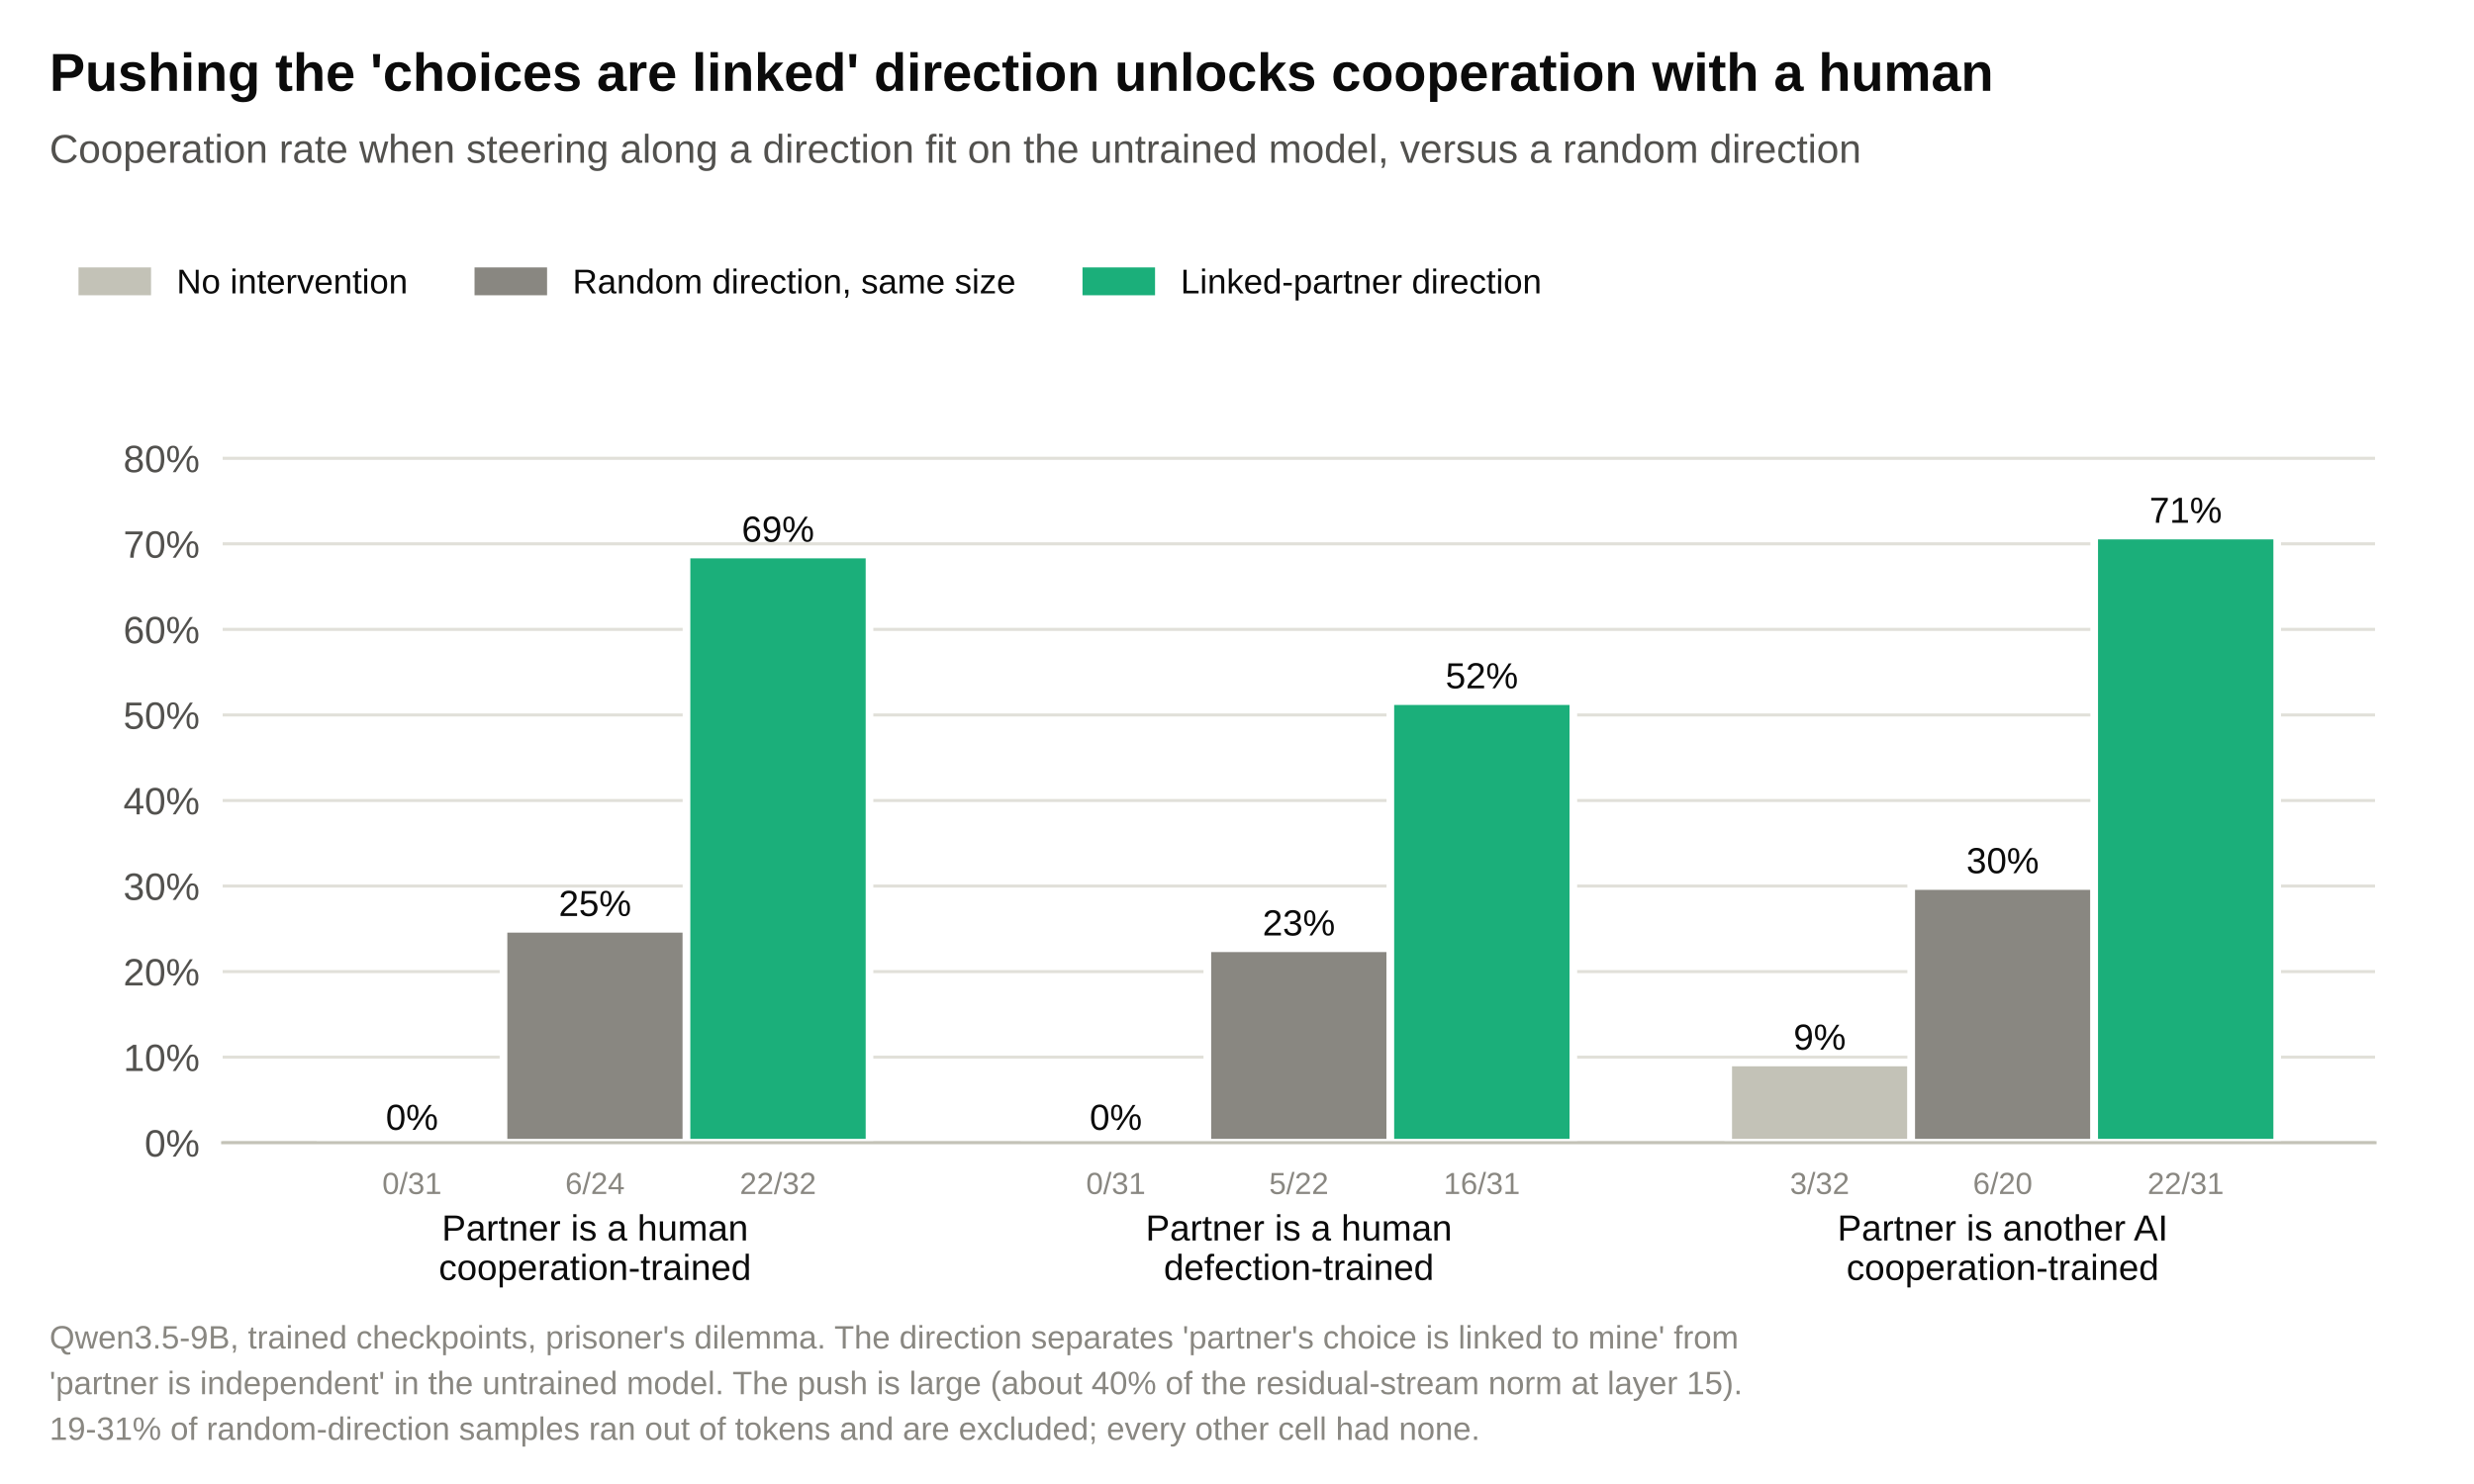
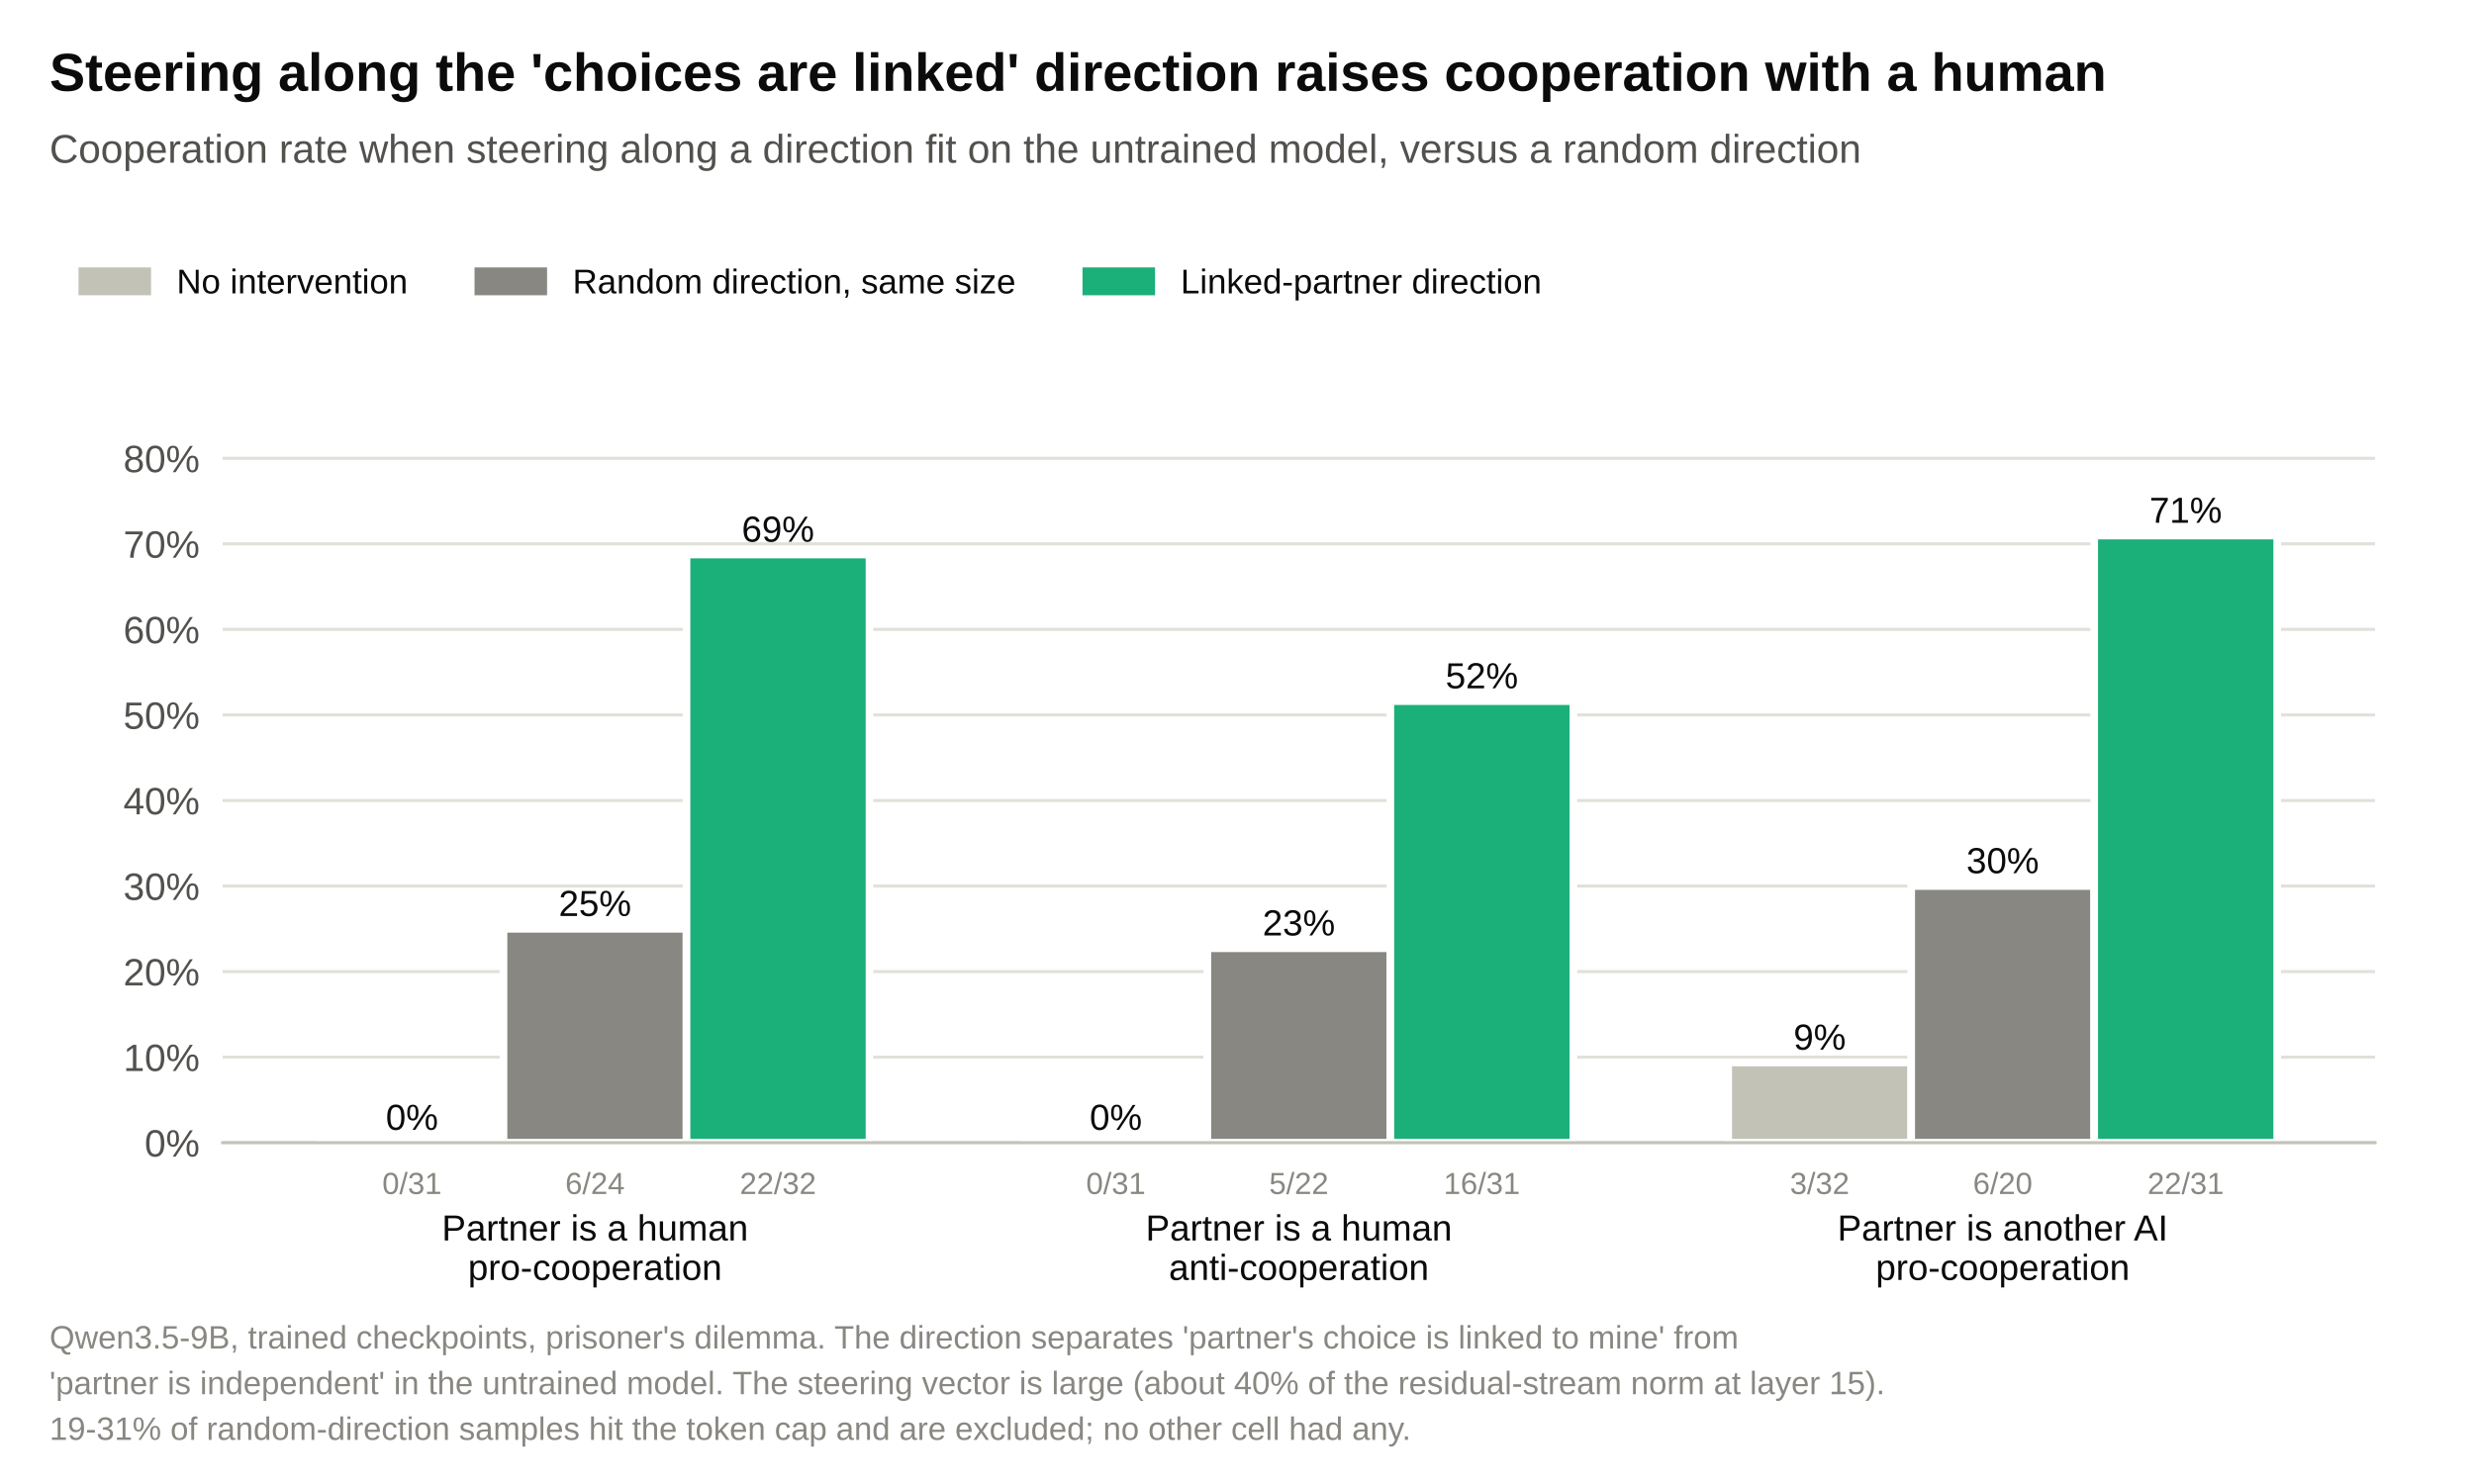
<svg xmlns="http://www.w3.org/2000/svg" width="648pt" height="388.8pt" viewBox="0 0 648 388.8" version="1.1">
  <defs>
    <style type="text/css">*{stroke-linejoin: round; stroke-linecap: butt}</style>
  </defs>
  <g id="figure_1">
    <g id="patch_1">
      <path d="M 0 388.8  L 648 388.8  L 648 0  L 0 0  z " style="fill: #ffffff" />
    </g>
    <g id="axes_1">
      <g id="patch_2">
        <path d="M 58.32 299.376  L 622.08 299.376  L 622.08 108.864  L 58.32 108.864  z " style="fill: #ffffff" />
      </g>
      <g id="matplotlib.axis_1">
        <g id="xtick_1">
          <g id="line2d_1" />
          <g id="text_1">
            <text style="font-size: 9.5px; font-family: 'Liberation Sans'; fill: #0b0b0b" transform="translate(115.7156 325.0043)">Partner is a human</text>
-             <text style="font-size: 9.5px; font-family: 'Liberation Sans'; fill: #0b0b0b" transform="translate(114.9185 335.3439)">cooperation-trained</text>
+             <text style="font-size: 9.5px; font-family: 'Liberation Sans'; fill: #0b0b0b" transform="translate(122.5764 335.3439)">pro-cooperation</text>
          </g>
        </g>
        <g id="xtick_2">
          <g id="line2d_2" />
          <g id="text_2">
            <text style="font-size: 9.5px; font-family: 'Liberation Sans'; fill: #0b0b0b" transform="translate(300.0714 325.0043)">Partner is a human</text>
-             <text style="font-size: 9.5px; font-family: 'Liberation Sans'; fill: #0b0b0b" transform="translate(304.8192 335.3439)">defection-trained</text>
+             <text style="font-size: 9.5px; font-family: 'Liberation Sans'; fill: #0b0b0b" transform="translate(306.1388 335.3439)">anti-cooperation</text>
          </g>
        </g>
        <g id="xtick_3">
          <g id="line2d_3" />
          <g id="text_3">
            <text style="font-size: 9.5px; font-family: 'Liberation Sans'; fill: #0b0b0b" transform="translate(481.2566 325.0043)">Partner is another AI</text>
-             <text style="font-size: 9.5px; font-family: 'Liberation Sans'; fill: #0b0b0b" transform="translate(483.6301 335.3439)">cooperation-trained</text>
+             <text style="font-size: 9.5px; font-family: 'Liberation Sans'; fill: #0b0b0b" transform="translate(491.288 335.3439)">pro-cooperation</text>
          </g>
        </g>
      </g>
      <g id="matplotlib.axis_2">
        <g id="ytick_1">
          <g id="line2d_4">
-             <path d="M 58.32 299.376  L 622.08 299.376  " clip-path="url(#p62d923b2a8)" style="fill: none; stroke: #e1e0d9; stroke-width: 0.8; stroke-linecap: square" />
+             <path d="M 58.32 299.376  L 622.08 299.376  " clip-path="url(#p2da16a0596)" style="fill: none; stroke: #e1e0d9; stroke-width: 0.8; stroke-linecap: square" />
          </g>
          <g id="line2d_5" />
          <g id="text_4">
            <text style="font-size: 10px; font-family: 'Liberation Sans'; text-anchor: end; fill: #52514e" x="52.32" y="303.016" transform="rotate(-0 52.32 303.0161)">0%</text>
          </g>
        </g>
        <g id="ytick_2">
          <g id="line2d_6">
-             <path d="M 58.32 276.963  L 622.08 276.963  " clip-path="url(#p62d923b2a8)" style="fill: none; stroke: #e1e0d9; stroke-width: 0.8; stroke-linecap: square" />
+             <path d="M 58.32 276.963  L 622.08 276.963  " clip-path="url(#p2da16a0596)" style="fill: none; stroke: #e1e0d9; stroke-width: 0.8; stroke-linecap: square" />
          </g>
          <g id="line2d_7" />
          <g id="text_5">
            <text style="font-size: 10px; font-family: 'Liberation Sans'; text-anchor: end; fill: #52514e" x="52.32" y="280.603" transform="rotate(-0 52.32 280.603)">10%</text>
          </g>
        </g>
        <g id="ytick_3">
          <g id="line2d_8">
-             <path d="M 58.32 254.55  L 622.08 254.55  " clip-path="url(#p62d923b2a8)" style="fill: none; stroke: #e1e0d9; stroke-width: 0.8; stroke-linecap: square" />
+             <path d="M 58.32 254.55  L 622.08 254.55  " clip-path="url(#p2da16a0596)" style="fill: none; stroke: #e1e0d9; stroke-width: 0.8; stroke-linecap: square" />
          </g>
          <g id="line2d_9" />
          <g id="text_6">
            <text style="font-size: 10px; font-family: 'Liberation Sans'; text-anchor: end; fill: #52514e" x="52.32" y="258.19" transform="rotate(-0 52.32 258.1898)">20%</text>
          </g>
        </g>
        <g id="ytick_4">
          <g id="line2d_10">
-             <path d="M 58.32 232.136  L 622.08 232.136  " clip-path="url(#p62d923b2a8)" style="fill: none; stroke: #e1e0d9; stroke-width: 0.8; stroke-linecap: square" />
+             <path d="M 58.32 232.136  L 622.08 232.136  " clip-path="url(#p2da16a0596)" style="fill: none; stroke: #e1e0d9; stroke-width: 0.8; stroke-linecap: square" />
          </g>
          <g id="line2d_11" />
          <g id="text_7">
            <text style="font-size: 10px; font-family: 'Liberation Sans'; text-anchor: end; fill: #52514e" x="52.32" y="235.777" transform="rotate(-0 52.32 235.7766)">30%</text>
          </g>
        </g>
        <g id="ytick_5">
          <g id="line2d_12">
-             <path d="M 58.32 209.723  L 622.08 209.723  " clip-path="url(#p62d923b2a8)" style="fill: none; stroke: #e1e0d9; stroke-width: 0.8; stroke-linecap: square" />
+             <path d="M 58.32 209.723  L 622.08 209.723  " clip-path="url(#p2da16a0596)" style="fill: none; stroke: #e1e0d9; stroke-width: 0.8; stroke-linecap: square" />
          </g>
          <g id="line2d_13" />
          <g id="text_8">
            <text style="font-size: 10px; font-family: 'Liberation Sans'; text-anchor: end; fill: #52514e" x="52.32" y="213.363" transform="rotate(-0 52.32 213.3634)">40%</text>
          </g>
        </g>
        <g id="ytick_6">
          <g id="line2d_14">
-             <path d="M 58.32 187.31  L 622.08 187.31  " clip-path="url(#p62d923b2a8)" style="fill: none; stroke: #e1e0d9; stroke-width: 0.8; stroke-linecap: square" />
+             <path d="M 58.32 187.31  L 622.08 187.31  " clip-path="url(#p2da16a0596)" style="fill: none; stroke: #e1e0d9; stroke-width: 0.8; stroke-linecap: square" />
          </g>
          <g id="line2d_15" />
          <g id="text_9">
            <text style="font-size: 10px; font-family: 'Liberation Sans'; text-anchor: end; fill: #52514e" x="52.32" y="190.95" transform="rotate(-0 52.32 190.9503)">50%</text>
          </g>
        </g>
        <g id="ytick_7">
          <g id="line2d_16">
-             <path d="M 58.32 164.897  L 622.08 164.897  " clip-path="url(#p62d923b2a8)" style="fill: none; stroke: #e1e0d9; stroke-width: 0.8; stroke-linecap: square" />
+             <path d="M 58.32 164.897  L 622.08 164.897  " clip-path="url(#p2da16a0596)" style="fill: none; stroke: #e1e0d9; stroke-width: 0.8; stroke-linecap: square" />
          </g>
          <g id="line2d_17" />
          <g id="text_10">
            <text style="font-size: 10px; font-family: 'Liberation Sans'; text-anchor: end; fill: #52514e" x="52.32" y="168.537" transform="rotate(-0 52.32 168.5371)">60%</text>
          </g>
        </g>
        <g id="ytick_8">
          <g id="line2d_18">
-             <path d="M 58.32 142.484  L 622.08 142.484  " clip-path="url(#p62d923b2a8)" style="fill: none; stroke: #e1e0d9; stroke-width: 0.8; stroke-linecap: square" />
+             <path d="M 58.32 142.484  L 622.08 142.484  " clip-path="url(#p2da16a0596)" style="fill: none; stroke: #e1e0d9; stroke-width: 0.8; stroke-linecap: square" />
          </g>
          <g id="line2d_19" />
          <g id="text_11">
            <text style="font-size: 10px; font-family: 'Liberation Sans'; text-anchor: end; fill: #52514e" x="52.32" y="146.124" transform="rotate(-0 52.32 146.1239)">70%</text>
          </g>
        </g>
        <g id="ytick_9">
          <g id="line2d_20">
-             <path d="M 58.32 120.071  L 622.08 120.071  " clip-path="url(#p62d923b2a8)" style="fill: none; stroke: #e1e0d9; stroke-width: 0.8; stroke-linecap: square" />
+             <path d="M 58.32 120.071  L 622.08 120.071  " clip-path="url(#p2da16a0596)" style="fill: none; stroke: #e1e0d9; stroke-width: 0.8; stroke-linecap: square" />
          </g>
          <g id="line2d_21" />
          <g id="text_12">
            <text style="font-size: 10px; font-family: 'Liberation Sans'; text-anchor: end; fill: #52514e" x="52.32" y="123.711" transform="rotate(-0 52.32 123.7107)">80%</text>
          </g>
        </g>
      </g>
      <g id="patch_3">
-         <path d="M 83.945 299.376  L 131.878 299.376  L 131.878 298.479  L 83.945 298.479  z " clip-path="url(#p62d923b2a8)" style="fill: #c3c2b7; stroke: #ffffff; stroke-width: 2; stroke-linejoin: miter" />
+         <path d="M 83.945 299.376  L 131.878 299.376  L 131.878 298.479  L 83.945 298.479  z " clip-path="url(#p2da16a0596)" style="fill: #c3c2b7; stroke: #ffffff; stroke-width: 2; stroke-linejoin: miter" />
      </g>
      <g id="patch_4">
-         <path d="M 131.878 299.376  L 179.81 299.376  L 179.81 243.343  L 131.878 243.343  z " clip-path="url(#p62d923b2a8)" style="fill: #898781; stroke: #ffffff; stroke-width: 2; stroke-linejoin: miter" />
+         <path d="M 131.878 299.376  L 179.81 299.376  L 179.81 243.343  L 131.878 243.343  z " clip-path="url(#p2da16a0596)" style="fill: #898781; stroke: #ffffff; stroke-width: 2; stroke-linejoin: miter" />
      </g>
      <g id="patch_5">
-         <path d="M 179.81 299.376  L 227.743 299.376  L 227.743 145.285  L 179.81 145.285  z " clip-path="url(#p62d923b2a8)" style="fill: #1baf7a; stroke: #ffffff; stroke-width: 2; stroke-linejoin: miter" />
+         <path d="M 179.81 299.376  L 227.743 299.376  L 227.743 145.285  L 179.81 145.285  z " clip-path="url(#p2da16a0596)" style="fill: #1baf7a; stroke: #ffffff; stroke-width: 2; stroke-linejoin: miter" />
      </g>
      <g id="patch_6">
-         <path d="M 268.301 299.376  L 316.234 299.376  L 316.234 298.479  L 268.301 298.479  z " clip-path="url(#p62d923b2a8)" style="fill: #c3c2b7; stroke: #ffffff; stroke-width: 2; stroke-linejoin: miter" />
+         <path d="M 268.301 299.376  L 316.234 299.376  L 316.234 298.479  L 268.301 298.479  z " clip-path="url(#p2da16a0596)" style="fill: #c3c2b7; stroke: #ffffff; stroke-width: 2; stroke-linejoin: miter" />
      </g>
      <g id="patch_7">
-         <path d="M 316.234 299.376  L 364.166 299.376  L 364.166 248.437  L 316.234 248.437  z " clip-path="url(#p62d923b2a8)" style="fill: #898781; stroke: #ffffff; stroke-width: 2; stroke-linejoin: miter" />
+         <path d="M 316.234 299.376  L 364.166 299.376  L 364.166 248.437  L 316.234 248.437  z " clip-path="url(#p2da16a0596)" style="fill: #898781; stroke: #ffffff; stroke-width: 2; stroke-linejoin: miter" />
      </g>
      <g id="patch_8">
-         <path d="M 364.166 299.376  L 412.099 299.376  L 412.099 183.695  L 364.166 183.695  z " clip-path="url(#p62d923b2a8)" style="fill: #1baf7a; stroke: #ffffff; stroke-width: 2; stroke-linejoin: miter" />
+         <path d="M 364.166 299.376  L 412.099 299.376  L 412.099 183.695  L 364.166 183.695  z " clip-path="url(#p2da16a0596)" style="fill: #1baf7a; stroke: #ffffff; stroke-width: 2; stroke-linejoin: miter" />
      </g>
      <g id="patch_9">
-         <path d="M 452.657 299.376  L 500.59 299.376  L 500.59 278.364  L 452.657 278.364  z " clip-path="url(#p62d923b2a8)" style="fill: #c3c2b7; stroke: #ffffff; stroke-width: 2; stroke-linejoin: miter" />
+         <path d="M 452.657 299.376  L 500.59 299.376  L 500.59 278.364  L 452.657 278.364  z " clip-path="url(#p2da16a0596)" style="fill: #c3c2b7; stroke: #ffffff; stroke-width: 2; stroke-linejoin: miter" />
      </g>
      <g id="patch_10">
-         <path d="M 500.59 299.376  L 548.522 299.376  L 548.522 232.136  L 500.59 232.136  z " clip-path="url(#p62d923b2a8)" style="fill: #898781; stroke: #ffffff; stroke-width: 2; stroke-linejoin: miter" />
+         <path d="M 500.59 299.376  L 548.522 299.376  L 548.522 232.136  L 500.59 232.136  z " clip-path="url(#p2da16a0596)" style="fill: #898781; stroke: #ffffff; stroke-width: 2; stroke-linejoin: miter" />
      </g>
      <g id="patch_11">
-         <path d="M 548.522 299.376  L 596.455 299.376  L 596.455 140.315  L 548.522 140.315  z " clip-path="url(#p62d923b2a8)" style="fill: #1baf7a; stroke: #ffffff; stroke-width: 2; stroke-linejoin: miter" />
+         <path d="M 548.522 299.376  L 596.455 299.376  L 596.455 140.315  L 548.522 140.315  z " clip-path="url(#p2da16a0596)" style="fill: #1baf7a; stroke: #ffffff; stroke-width: 2; stroke-linejoin: miter" />
      </g>
      <g id="patch_12">
        <path d="M 58.32 299.376  L 622.08 299.376  " style="fill: none; stroke: #c3c2b7; stroke-width: 0.8; stroke-linejoin: miter; stroke-linecap: square" />
      </g>
      <g id="text_13">
        <text style="font-size: 9.5px; font-family: 'Liberation Sans'; text-anchor: middle; fill: #0b0b0b" x="107.912" y="296.014" transform="rotate(-0 107.9117 296.014)">0%</text>
      </g>
      <g id="text_14">
        <text style="font-size: 8px; font-family: 'Liberation Sans'; text-anchor: middle; fill: #898781" x="107.912" y="312.824" transform="rotate(-0 107.9117 312.8239)">0/31</text>
      </g>
      <g id="text_15">
        <text style="font-size: 9.5px; font-family: 'Liberation Sans'; text-anchor: middle; fill: #0b0b0b" x="155.844" y="239.981" transform="rotate(-0 155.8442 239.9811)">25%</text>
      </g>
      <g id="text_16">
        <text style="font-size: 8px; font-family: 'Liberation Sans'; text-anchor: middle; fill: #898781" x="155.844" y="312.824" transform="rotate(-0 155.8442 312.8239)">6/24</text>
      </g>
      <g id="text_17">
        <text style="font-size: 9.5px; font-family: 'Liberation Sans'; text-anchor: middle; fill: #0b0b0b" x="203.777" y="141.923" transform="rotate(-0 203.7767 141.9234)">69%</text>
      </g>
      <g id="text_18">
        <text style="font-size: 8px; font-family: 'Liberation Sans'; text-anchor: middle; fill: #898781" x="203.777" y="312.824" transform="rotate(-0 203.7767 312.8239)">22/32</text>
      </g>
      <g id="text_19">
        <text style="font-size: 9.5px; font-family: 'Liberation Sans'; text-anchor: middle; fill: #0b0b0b" x="292.267" y="296.014" transform="rotate(-0 292.2675 296.014)">0%</text>
      </g>
      <g id="text_20">
        <text style="font-size: 8px; font-family: 'Liberation Sans'; text-anchor: middle; fill: #898781" x="292.267" y="312.824" transform="rotate(-0 292.2675 312.8239)">0/31</text>
      </g>
      <g id="text_21">
        <text style="font-size: 9.5px; font-family: 'Liberation Sans'; text-anchor: middle; fill: #0b0b0b" x="340.2" y="245.075" transform="rotate(-0 340.2 245.075)">23%</text>
      </g>
      <g id="text_22">
        <text style="font-size: 8px; font-family: 'Liberation Sans'; text-anchor: middle; fill: #898781" x="340.2" y="312.824" transform="rotate(-0 340.2 312.8239)">5/22</text>
      </g>
      <g id="text_23">
        <text style="font-size: 9.5px; font-family: 'Liberation Sans'; text-anchor: middle; fill: #0b0b0b" x="388.133" y="180.333" transform="rotate(-0 388.1325 180.3331)">52%</text>
      </g>
      <g id="text_24">
        <text style="font-size: 8px; font-family: 'Liberation Sans'; text-anchor: middle; fill: #898781" x="388.133" y="312.824" transform="rotate(-0 388.1325 312.8239)">16/31</text>
      </g>
      <g id="text_25">
        <text style="font-size: 9.5px; font-family: 'Liberation Sans'; text-anchor: middle; fill: #0b0b0b" x="476.623" y="275.002" transform="rotate(-0 476.6233 275.0017)">9%</text>
      </g>
      <g id="text_26">
        <text style="font-size: 8px; font-family: 'Liberation Sans'; text-anchor: middle; fill: #898781" x="476.623" y="312.824" transform="rotate(-0 476.6233 312.8239)">3/32</text>
      </g>
      <g id="text_27">
        <text style="font-size: 9.5px; font-family: 'Liberation Sans'; text-anchor: middle; fill: #0b0b0b" x="524.556" y="228.774" transform="rotate(-0 524.5558 228.7745)">30%</text>
      </g>
      <g id="text_28">
        <text style="font-size: 8px; font-family: 'Liberation Sans'; text-anchor: middle; fill: #898781" x="524.556" y="312.824" transform="rotate(-0 524.5558 312.8239)">6/20</text>
      </g>
      <g id="text_29">
        <text style="font-size: 9.5px; font-family: 'Liberation Sans'; text-anchor: middle; fill: #0b0b0b" x="572.488" y="136.953" transform="rotate(-0 572.4883 136.9528)">71%</text>
      </g>
      <g id="text_30">
        <text style="font-size: 8px; font-family: 'Liberation Sans'; text-anchor: middle; fill: #898781" x="572.488" y="312.824" transform="rotate(-0 572.4883 312.8239)">22/31</text>
      </g>
    </g>
    <g id="text_31">
-       <text style="font-weight: 700; font-size: 14px; font-family: 'Liberation Sans'; text-anchor: start; fill: #0b0b0b" x="12.96" y="23.8" transform="rotate(-0 12.96 23.80038)">Pushing the 'choices are linked' direction unlocks cooperation with a human</text>
+       <text style="font-weight: 700; font-size: 14px; font-family: 'Liberation Sans'; text-anchor: start; fill: #0b0b0b" x="12.96" y="23.8" transform="rotate(-0 12.96 23.80038)">Steering along the 'choices are linked' direction raises cooperation with a human</text>
    </g>
    <g id="text_32">
      <text style="font-size: 10.5px; font-family: 'Liberation Sans'; text-anchor: start; fill: #52514e" x="12.96" y="42.636" transform="rotate(-0 12.96 42.63629)">Cooperation rate when steering along a direction fit on the untrained model, versus a random direction</text>
    </g>
    <g id="text_33">
      <text style="font-size: 8.5px; font-family: 'Liberation Sans'; fill: #898781" transform="translate(12.96 353.3081)">Qwen3.5-9B, trained checkpoints, prisoner's dilemma. The direction separates 'partner's choice is linked to mine' from</text>
-       <text style="font-size: 8.5px; font-family: 'Liberation Sans'; fill: #898781" transform="translate(12.96 365.2737)">'partner is independent' in the untrained model. The push is large (about 40% of the residual-stream norm at layer 15).</text>
-       <text style="font-size: 8.5px; font-family: 'Liberation Sans'; fill: #898781" transform="translate(12.96 377.2393)">19-31% of random-direction samples ran out of tokens and are excluded; every other cell had none.</text>
+       <text style="font-size: 8.5px; font-family: 'Liberation Sans'; fill: #898781" transform="translate(12.96 365.2737)">'partner is independent' in the untrained model. The steering vector is large (about 40% of the residual-stream norm at layer 15).</text>
+       <text style="font-size: 8.5px; font-family: 'Liberation Sans'; fill: #898781" transform="translate(12.96 377.2393)">19-31% of random-direction samples hit the token cap and are excluded; no other cell had any.</text>
    </g>
    <g id="legend_1">
      <g id="patch_13">
        <path d="M 21.06 76.86  L 39.06 76.86  L 39.06 70.56  L 21.06 70.56  z " style="fill: #c3c2b7; stroke: #c3c2b7; stroke-linejoin: miter" />
      </g>
      <g id="text_34">
        <text style="font-size: 9px; font-family: 'Liberation Sans'; text-anchor: start; fill: #0b0b0b" x="46.26" y="76.86" transform="rotate(-0 46.26 76.86025)">No intervention</text>
      </g>
      <g id="patch_14">
        <path d="M 124.791 76.86  L 142.791 76.86  L 142.791 70.56  L 124.791 70.56  z " style="fill: #898781; stroke: #898781; stroke-linejoin: miter" />
      </g>
      <g id="text_35">
        <text style="font-size: 9px; font-family: 'Liberation Sans'; text-anchor: start; fill: #0b0b0b" x="149.991" y="76.86" transform="rotate(-0 149.9906 76.86025)">Random direction, same size</text>
      </g>
      <g id="patch_15">
        <path d="M 284.034 76.86  L 302.034 76.86  L 302.034 70.56  L 284.034 70.56  z " style="fill: #1baf7a; stroke: #1baf7a; stroke-linejoin: miter" />
      </g>
      <g id="text_36">
        <text style="font-size: 9px; font-family: 'Liberation Sans'; text-anchor: start; fill: #0b0b0b" x="309.234" y="76.86" transform="rotate(-0 309.2344 76.86025)">Linked-partner direction</text>
      </g>
    </g>
  </g>
  <defs>
-     <clipPath id="p62d923b2a8">
+     <clipPath id="p2da16a0596">
      <rect x="58.32" y="108.864" width="563.76" height="190.512" />
    </clipPath>
  </defs>
</svg>
